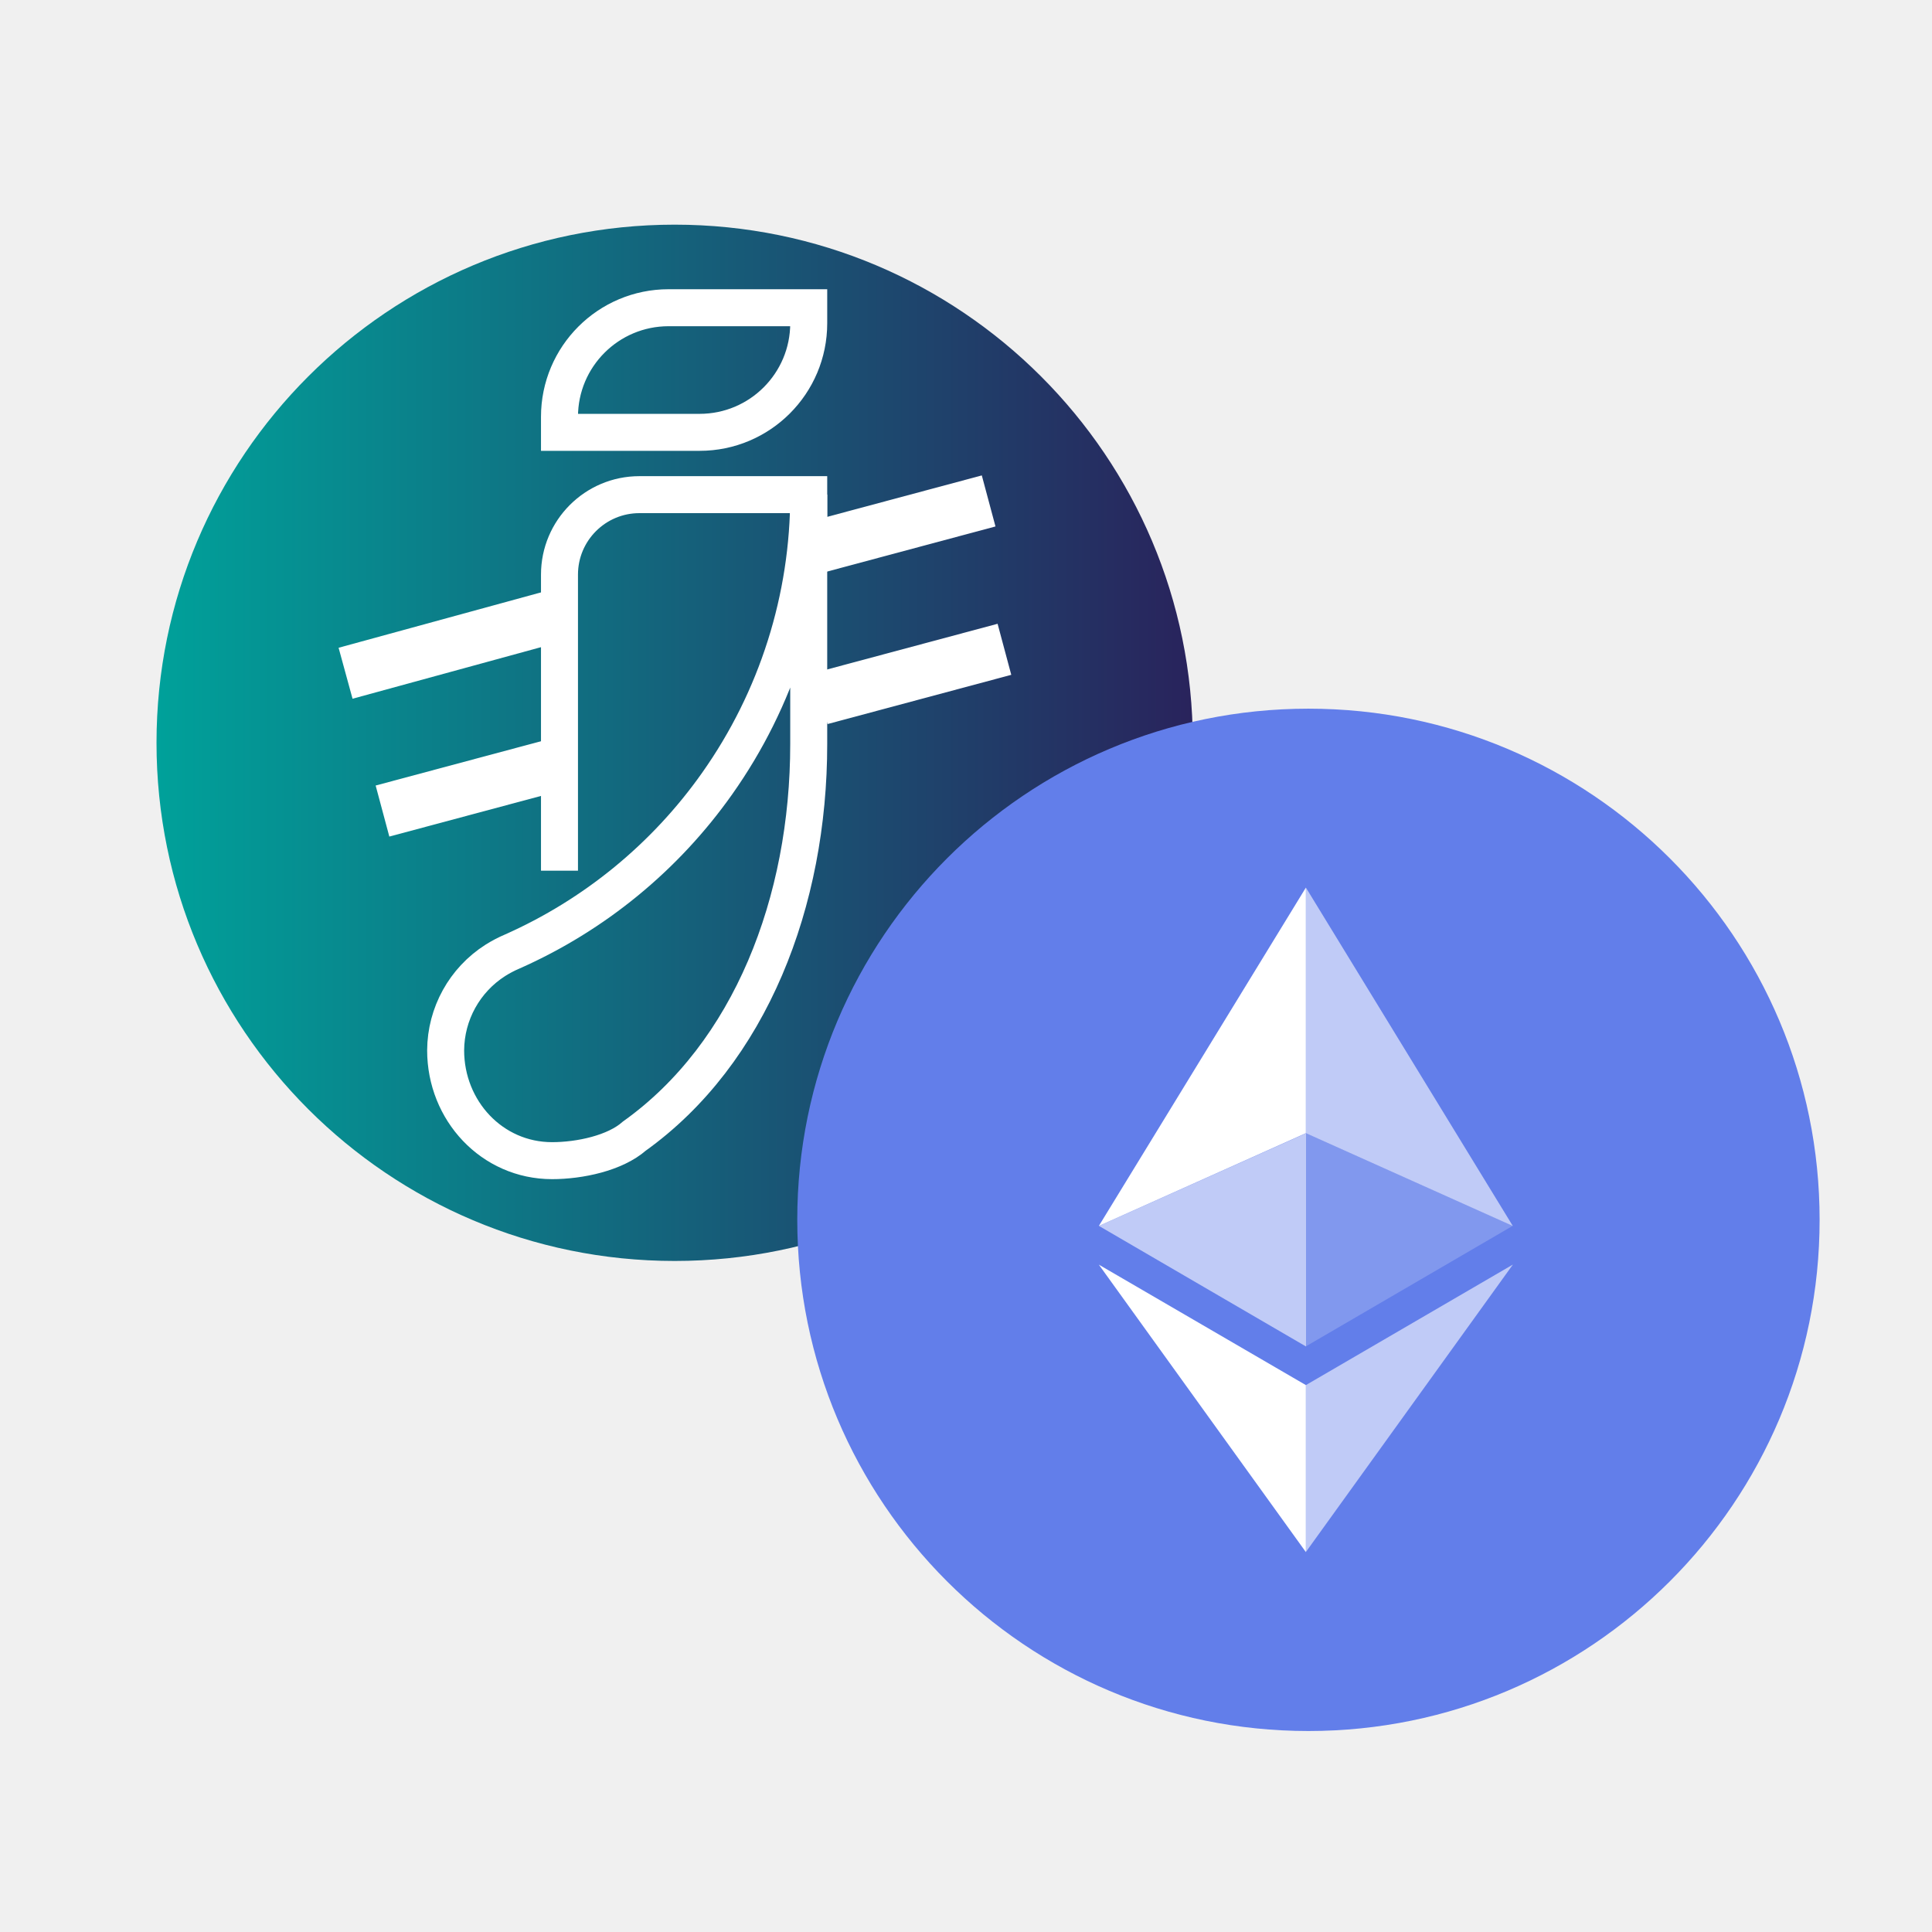
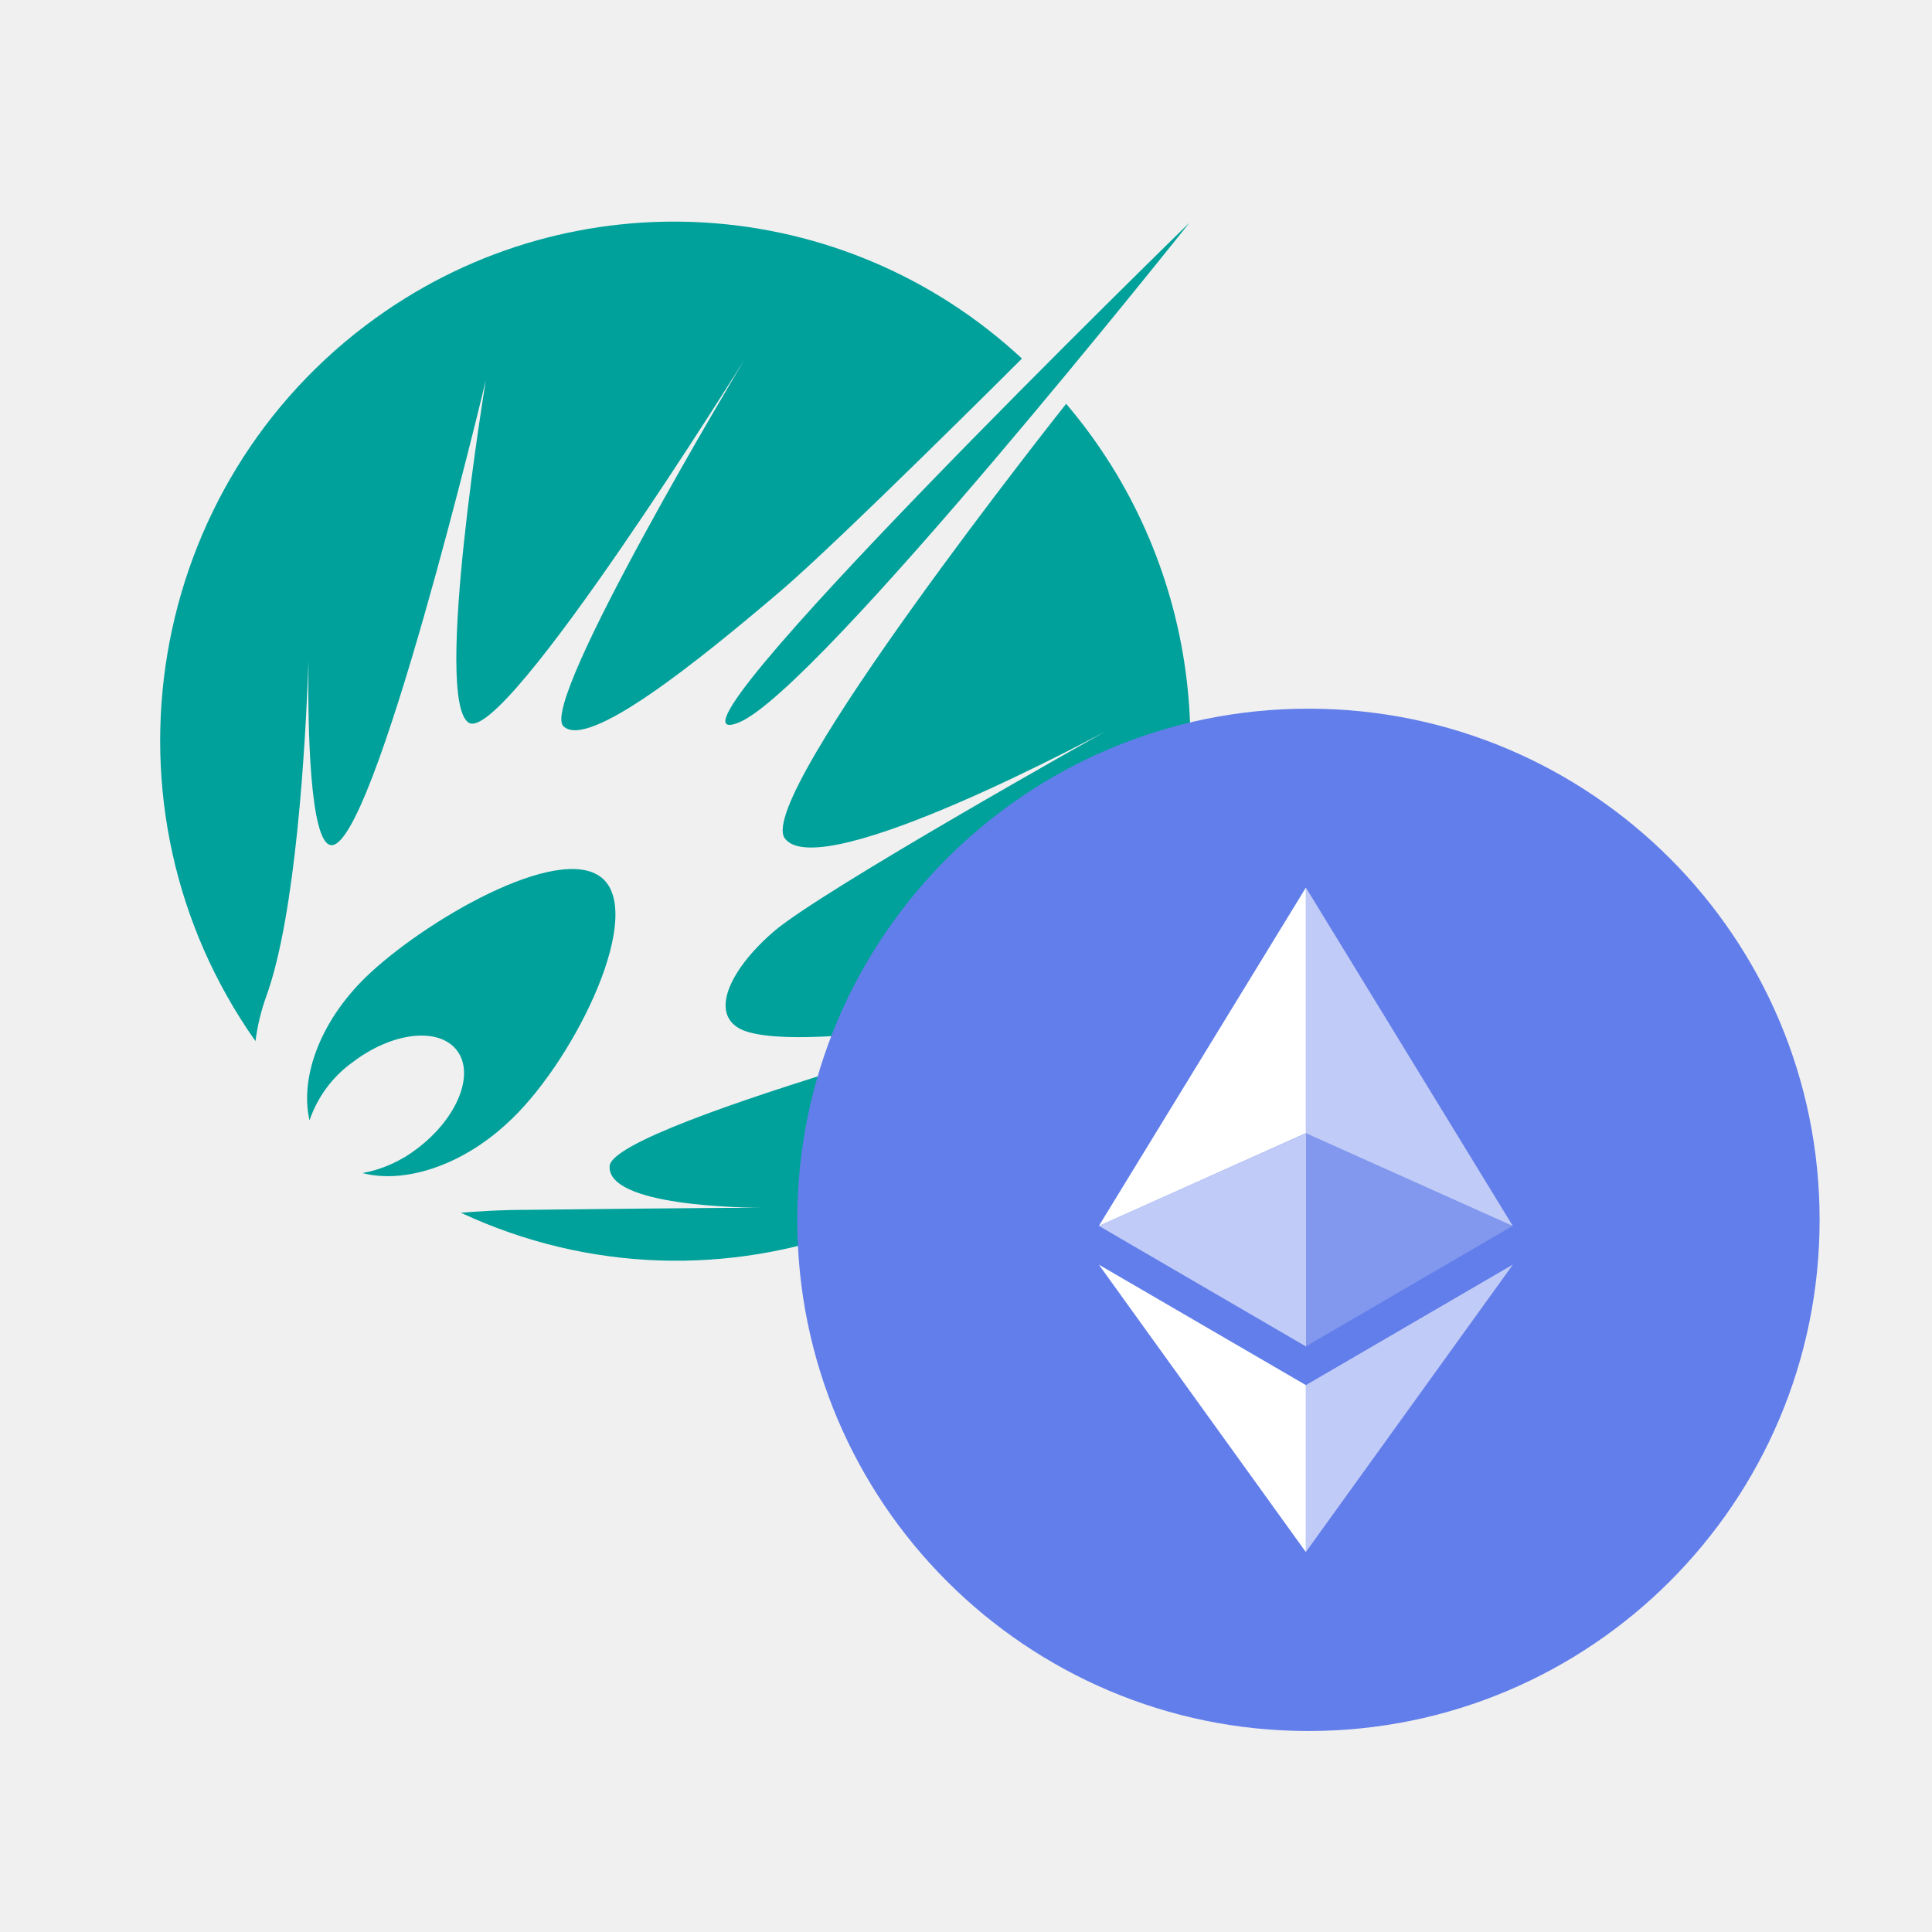
<svg xmlns="http://www.w3.org/2000/svg" xmlns:xlink="http://www.w3.org/1999/xlink" width="100mm" height="100mm" viewBox="0 0 100 100" version="1.1" id="svg5">
  <defs id="defs2">
    <style id="style824">.cls-1{fill:url(#Dégradé_sans_nom_13);}.cls-2,.cls-3,.cls-4,.cls-5,.cls-6,.cls-7{stroke:#fff;stroke-miterlimit:10;}.cls-2,.cls-3,.cls-4,.cls-5{stroke-width:7.21px;}.cls-2{fill:url(#Dégradé_sans_nom_13-2);}.cls-3{fill:url(#Dégradé_sans_nom_13-3);}.cls-4{fill:url(#Dégradé_sans_nom_13-4);}.cls-5{fill:url(#Dégradé_sans_nom_13-5);}.cls-6{fill:none;}.cls-6,.cls-7{stroke-width:5.047px;}.cls-7{fill:url(#Dégradé_sans_nom_13-6);}.cls-8{fill:url(#Dégradé_sans_nom_13-7);}</style>
    <linearGradient id="Dégradé_sans_nom_13" y1="70.702" x2="141.404" y2="70.702" gradientUnits="userSpaceOnUse">
      <stop offset="0" stop-color="#00a19a" id="stop826" />
      <stop offset="1" stop-color="#29235c" id="stop828" />
    </linearGradient>
    <linearGradient id="Dégradé_sans_nom_13-2" x1="230.903" y1="549.746" x2="260.314" y2="549.746" gradientTransform="rotate(-15.00005,-1727.338,1084.483)" xlink:href="#D%C3%A9grad%C3%A9_sans_nom_13" />
    <linearGradient id="Dégradé_sans_nom_13-3" x1="230.903" y1="569.29" x2="256.858" y2="569.29" gradientTransform="rotate(-15.00002,-1727.342,1084.485)" xlink:href="#D%C3%A9grad%C3%A9_sans_nom_13" />
    <linearGradient id="Dégradé_sans_nom_13-4" x1="295.791" y1="549.824" x2="321.747" y2="549.824" gradientTransform="rotate(-15.00002,-1727.342,1084.485)" xlink:href="#D%C3%A9grad%C3%A9_sans_nom_13" />
    <linearGradient id="Dégradé_sans_nom_13-5" x1="292.632" y1="569.937" x2="318.588" y2="569.937" gradientTransform="rotate(-15.00002,-1727.342,1084.485)" xlink:href="#D%C3%A9grad%C3%A9_sans_nom_13" />
    <linearGradient id="Dégradé_sans_nom_13-6" x1="54.986" y1="19.836" x2="88.995" y2="19.836" xlink:href="#D%C3%A9grad%C3%A9_sans_nom_13" />
    <linearGradient id="Dégradé_sans_nom_13-7" x1="249.846" y1="618.406" x2="299.389" y2="618.406" xlink:href="#D%C3%A9grad%C3%A9_sans_nom_13" />
    <clipPath id="clip0_411_785">
      <rect width="200" height="200" fill="white" id="rect1108" />
    </clipPath>
    <style id="style1077">.cls-1{fill:url(#Dégradé_sans_nom_13);}.cls-2,.cls-3,.cls-4,.cls-5,.cls-6,.cls-7{stroke:#fff;stroke-miterlimit:10;}.cls-2,.cls-3,.cls-4,.cls-5{stroke-width:7.21px;}.cls-2{fill:url(#Dégradé_sans_nom_13-2);}.cls-3{fill:url(#Dégradé_sans_nom_13-3);}.cls-4{fill:url(#Dégradé_sans_nom_13-4);}.cls-5{fill:url(#Dégradé_sans_nom_13-5);}.cls-6{fill:none;}.cls-6,.cls-7{stroke-width:5.047px;}.cls-7{fill:url(#Dégradé_sans_nom_13-6);}.cls-8{fill:url(#Dégradé_sans_nom_13-7);}</style>
    <linearGradient id="Dégradé_sans_nom_13-28" y1="70.702" x2="141.404" y2="70.702" gradientUnits="userSpaceOnUse">
      <stop offset="0" stop-color="#00a19a" id="stop1079" />
      <stop offset="1" stop-color="#29235c" id="stop1081" />
    </linearGradient>
    <linearGradient id="Dégradé_sans_nom_13-2-2" x1="230.903" y1="549.746" x2="260.314" y2="549.746" gradientTransform="rotate(-15.00005,-1727.338,1084.483)" xlink:href="#Dégradé_sans_nom_13-28" />
    <linearGradient id="Dégradé_sans_nom_13-3-2" x1="230.903" y1="569.29" x2="256.858" y2="569.29" gradientTransform="rotate(-15.00002,-1727.342,1084.485)" xlink:href="#Dégradé_sans_nom_13-28" />
    <linearGradient id="Dégradé_sans_nom_13-4-9" x1="295.791" y1="549.824" x2="321.747" y2="549.824" gradientTransform="rotate(-15.00002,-1727.342,1084.485)" xlink:href="#Dégradé_sans_nom_13-28" />
    <linearGradient id="Dégradé_sans_nom_13-5-8" x1="292.632" y1="569.937" x2="318.588" y2="569.937" gradientTransform="rotate(-15.00002,-1727.342,1084.485)" xlink:href="#Dégradé_sans_nom_13-28" />
-     <linearGradient xlink:href="#Dégradé_sans_nom_13-28" id="linearGradient1135" gradientUnits="userSpaceOnUse" y1="70.702" x2="141.404" y2="70.702" />
  </defs>
  <g id="layer1">
-     <g id="Calque_1" data-name="Calque 1" transform="matrix(0.3793302,0,0,0.3793302,8.101042,11.62836)">
-       <circle class="cls-1" cx="70.702" cy="70.702" r="70.702" id="circle1092" style="fill:url(#linearGradient1135)" />
-       <line class="cls-2" x1="54.165" y1="53.448" x2="25.797" y2="61.21" id="line1094" style="fill:url(#D%C3%A9grad%C3%A9_sans_nom_13-2-2)" />
-       <line class="cls-3" x1="55.906" y1="73.296" x2="30.835" y2="80.013" id="line1096" style="fill:url(#D%C3%A9grad%C3%A9_sans_nom_13-3-2)" />
-       <line class="cls-4" x1="88.474" y1="44.416" x2="113.545" y2="37.698" id="line1098" style="fill:url(#D%C3%A9grad%C3%A9_sans_nom_13-4-9)" />
-       <line class="cls-5" x1="90.628" y1="64.661" x2="115.699" y2="57.943" id="line1100" style="fill:url(#D%C3%A9grad%C3%A9_sans_nom_13-5-8)" />
-       <path class="cls-6" d="m 265.38,624.282 v -40.407 a 10.907,10.907 0 0 1 10.907,-10.907 h 23.102 V 581.47" transform="translate(-210.3938,-536.1278)" id="path1102-6" />
-       <path class="cls-7" d="m 69.873,11.334 h 19.122 v 2.117 A 14.887,14.887 0 0 1 74.108,28.338 H 54.986 V 26.22 A 14.887,14.887 0 0 1 69.873,11.334 Z" id="path1104-7" style="fill:url(#D%C3%A9grad%C3%A9_sans_nom_13-6)" />
-       <path class="cls-8" d="m 286.887,612.398 a 67.949,67.949 0 0 1 -27.93,22.899 16.198,16.198 0 0 0 -2.329,1.218 14.655,14.655 0 0 0 -6.782,12.275 c 0,8.214 6.309,15.055 14.523,15.055 3.771,0 8.595,-1.03 11.216,-3.343 15.832,-11.313 23.813,-32.002 23.803,-53.525 v -34.009 a 68.06,68.06 0 0 1 -12.501,39.43 z" transform="translate(-210.3938,-536.1278)" id="path1106" style="fill:url(#D%C3%A9grad%C3%A9_sans_nom_13-7)" />
-       <path class="cls-6" d="m 286.887,612.398 a 67.949,67.949 0 0 1 -27.93,22.899 16.198,16.198 0 0 0 -2.329,1.218 14.655,14.655 0 0 0 -6.782,12.275 c 0,8.214 6.309,15.055 14.523,15.055 3.771,0 8.595,-1.03 11.216,-3.343 15.832,-11.313 23.813,-32.002 23.803,-53.525 v -34.009 a 68.06,68.06 0 0 1 -12.501,39.43 z" transform="translate(-210.3938,-536.1278)" id="path1108" />
+     <g id="g295" transform="matrix(0.2770631,0,0,0.2796496,8.371598,11.52506)">
+       <g id="Grid" display="none">
+         <rect x="-0.039" display="inline" width="192" height="192" id="rect262" y="0" />
+         <line display="inline" fill="none" x1="-0.039" y1="0" x2="-0.039" y2="-14.477" id="line264" />
+         <line display="inline" fill="none" x1="191.961" y1="0" x2="191.961" y2="-14.477" id="line266" />
+         <line display="inline" fill="none" x1="191.961" y1="0" x2="206.438" y2="0" id="line268" />
+         <line display="inline" fill="none" x1="-0.039" y1="192" x2="-0.039" y2="206.477" id="line270" />
+         <line display="inline" fill="none" x1="191.961" y1="192" x2="191.961" y2="206.477" id="line272" />
+         <line display="inline" fill="none" x1="191.961" y1="192" x2="206.438" y2="192" id="line274" />
+       </g>
+       <g id="Layer_2">
+         <path fill="#00a19a" d="m 19.545,143.155 c -0.984,2.694 -1.667,5.488 -2.035,8.333 C -13.241,108.298 -3.157,48.356 40.033,17.604 76.988,-8.708 127.317,-5.56 160.704,25.151 c 0,0 -34.253,33.907 -45.196,43.124 -15.131,12.749 -35.866,29.414 -40.474,24.921 -4.608,-4.493 33.83,-67.853 33.83,-67.853 0,0 -44.889,71.501 -51.532,67.2 -6.643,-4.301 3.226,-63.437 3.226,-63.437 0,0 -21.082,87.667 -29.03,86.093 -3.84,-0.729 -4.301,-21.658 -4.109,-34.253 -0.539,15.861 -2.382,47.195 -7.874,62.209 z m 96.846,-29.222 c 6.489,8.947 59.98,-19.814 59.98,-19.814 0,0 -53.223,29.53 -62.055,37.095 -8.832,7.565 -12.402,16.243 -4.915,18.547 14.745,4.34 66.739,-6.912 66.739,-6.912 0,0 -92.16,23.77 -92.467,31.795 -0.423,7.412 24.96,7.681 28.8,7.681 v 0 c -1.92,0 -10.214,0 -43.776,0.384 -5.53,0 -9.869,0.308 -12.826,0.537 48.122,22.256 105.175,1.285 127.429,-46.838 15.789,-34.143 10.184,-74.36 -14.341,-102.883 0.001,-0.002 -58.252,72.69 -52.568,80.408 z M 107.827,92.505 C 122.572,86.592 192,0 192,0 192,0 87.897,100.492 107.827,92.505 Z m -24.998,29.339 c -7.027,-7.681 -32.025,6.259 -43.699,16.857 -9.216,8.332 -13.44,19.199 -11.52,27.455 1.503,-4.378 4.353,-8.168 8.141,-10.828 7.411,-5.568 16.089,-6.49 19.43,-2.074 3.341,4.416 0,12.52 -7.411,18.087 -3.006,2.315 -6.521,3.882 -10.253,4.569 7.68,1.997 18.317,-1.268 26.88,-9.101 C 76.301,156.25 89.856,129.6 82.829,121.844 Z" id="path277" />
+       </g>
    </g>
    <g style="fill:none" id="g1281" transform="matrix(0.2645833,0,0,0.2645833,41.26613,36.68062)">
      <circle cx="100" cy="100" r="100" fill="#627eea" id="circle1254" />
      <path d="m 99.5,35 v 48.041 l 40.477,18.148 z" fill="#ffffff" fill-opacity="0.6" id="path1256" />
      <path d="M 99.501,35 59,101.189 99.501,83.041 Z" fill="#ffffff" id="path1258" />
      <path d="m 99.5,132.329 v 32.648 l 40.501,-56.233 z" fill="#c0cbf7" id="path1260" />
      <path d="M 99.501,164.976 V 132.329 L 59,108.768 99.501,165 Z" fill="#ffffff" id="path1262" />
      <path opacity="0.2" d="M 99.5,124.75 139.977,101.165 99.5,83.041 Z" fill="#ffffff" id="path1264" />
      <path opacity="0.6" d="M 59.023,101.189 99.524,124.774 V 83.064 Z" fill="#ffffff" id="path1266" />
    </g>
  </g>
</svg>
